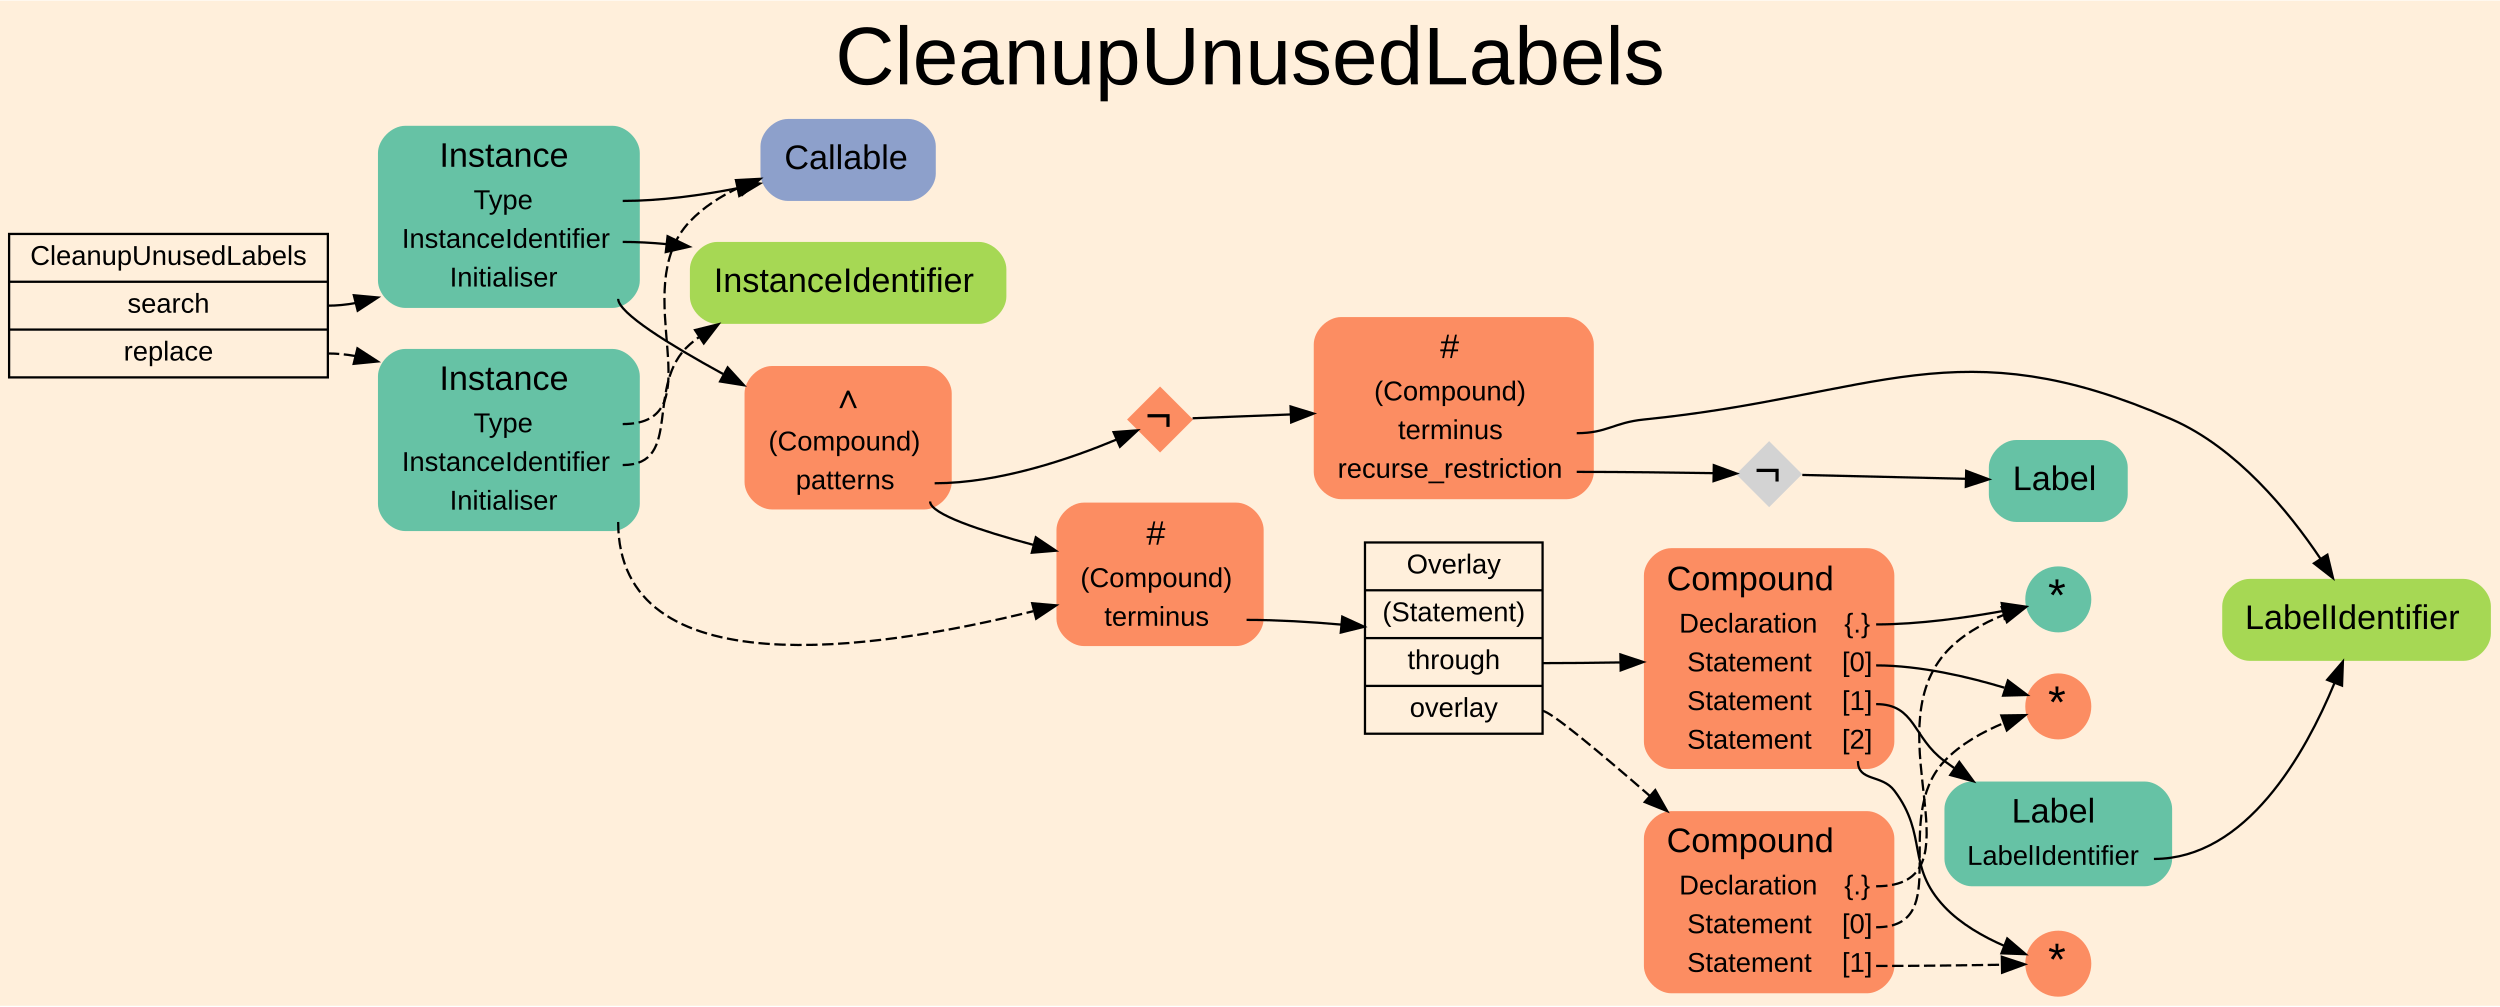
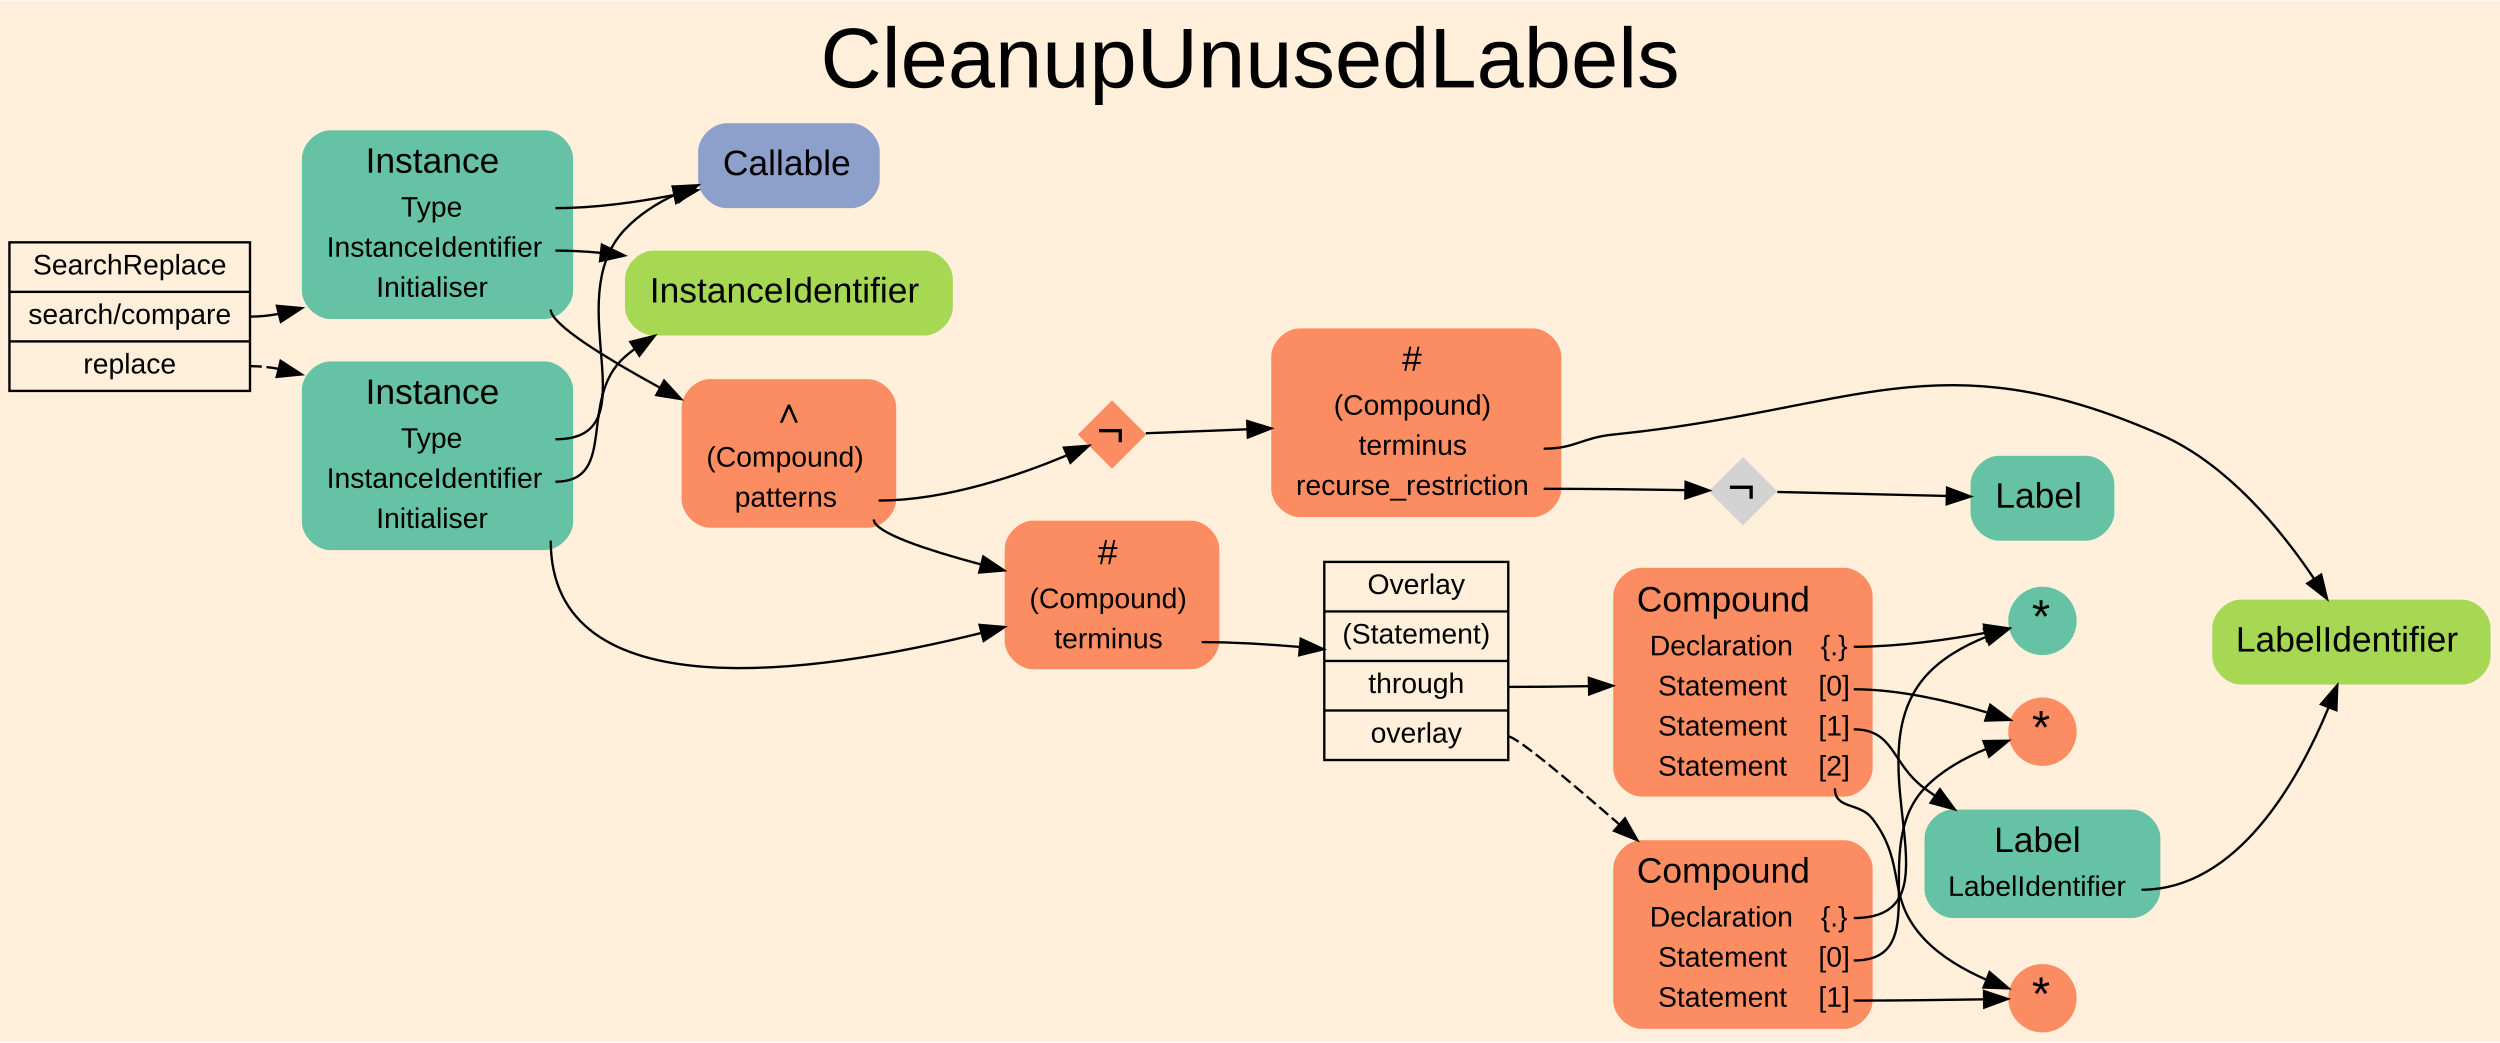
- <svg xmlns="http://www.w3.org/2000/svg" width="1098pt" height="442pt" viewBox="0.00 0.00 1098.00 441.50">
+ <svg xmlns="http://www.w3.org/2000/svg" width="1060pt" height="442pt" viewBox="0.00 0.00 1060.00 441.50">
  <g id="graph0" class="graph" transform="scale(1 1) rotate(0) translate(4 437.5)">
-     <polygon fill="#ffefdb" stroke="transparent" points="-4,4 -4,-437.5 1094,-437.5 1094,4 -4,4" />
-     <text text-anchor="middle" x="545" y="-400.7" font-family="Arial" font-size="36.00" fill="#000000">CleanupUnusedLabels</text>
+     <polygon fill="#ffefdb" stroke="transparent" points="-4,4 -4,-437.5 1056,-437.5 1056,4 -4,4" />
+     <text text-anchor="middle" x="526" y="-400.7" font-family="Arial" font-size="36.00" fill="#000000">CleanupUnusedLabels</text>
    <g id="node1" class="node">
-       <polygon fill="#ffefdb" stroke="#000000" points="0,-272 0,-335 140,-335 140,-272 0,-272" />
-       <text text-anchor="middle" x="70" y="-321.4" font-family="Arial" font-size="12.00" fill="#000000">CleanupUnusedLabels</text>
-       <polyline fill="none" stroke="#000000" points="0,-314 140,-314 " />
-       <text text-anchor="middle" x="70" y="-300.4" font-family="Arial" font-size="12.00" fill="#000000">search</text>
-       <polyline fill="none" stroke="#000000" points="0,-293 140,-293 " />
-       <text text-anchor="middle" x="70" y="-279.4" font-family="Arial" font-size="12.00" fill="#000000">replace</text>
+       <polygon fill="#ffefdb" stroke="#000000" points="0,-272 0,-335 102,-335 102,-272 0,-272" />
+       <text text-anchor="middle" x="51" y="-321.4" font-family="Arial" font-size="12.00" fill="#000000">SearchReplace</text>
+       <polyline fill="none" stroke="#000000" points="0,-314 102,-314 " />
+       <text text-anchor="middle" x="51" y="-300.4" font-family="Arial" font-size="12.00" fill="#000000">search/compare</text>
+       <polyline fill="none" stroke="#000000" points="0,-293 102,-293 " />
+       <text text-anchor="middle" x="51" y="-279.4" font-family="Arial" font-size="12.00" fill="#000000">replace</text>
    </g>
    <g id="node2" class="node">
-       <path fill="#66c2a5" stroke="transparent" d="M265,-382.5C265,-382.5 174,-382.5 174,-382.5 168,-382.5 162,-376.5 162,-370.5 162,-370.5 162,-314.5 162,-314.5 162,-308.5 168,-302.5 174,-302.5 174,-302.5 265,-302.5 265,-302.5 271,-302.5 277,-308.5 277,-314.5 277,-314.5 277,-370.5 277,-370.5 277,-376.5 271,-382.5 265,-382.5" />
-       <text text-anchor="start" x="189" y="-364.5" font-family="Arial" font-size="15.00" fill="#000000">Instance</text>
-       <text text-anchor="start" x="204" y="-345.9" font-family="Arial" font-size="12.00" fill="#000000">Type</text>
-       <text text-anchor="start" x="172.5" y="-328.9" font-family="Arial" font-size="12.00" fill="#000000">InstanceIdentifier</text>
-       <text text-anchor="start" x="193.5" y="-311.9" font-family="Arial" font-size="12.00" fill="#000000">Initialiser</text>
+       <path fill="#66c2a5" stroke="transparent" d="M227,-382.5C227,-382.5 136,-382.5 136,-382.5 130,-382.5 124,-376.5 124,-370.5 124,-370.5 124,-314.5 124,-314.5 124,-308.5 130,-302.5 136,-302.5 136,-302.5 227,-302.5 227,-302.5 233,-302.5 239,-308.5 239,-314.5 239,-314.5 239,-370.5 239,-370.5 239,-376.5 233,-382.5 227,-382.5" />
+       <text text-anchor="start" x="151" y="-364.5" font-family="Arial" font-size="15.00" fill="#000000">Instance</text>
+       <text text-anchor="start" x="166" y="-345.9" font-family="Arial" font-size="12.00" fill="#000000">Type</text>
+       <text text-anchor="start" x="134.5" y="-328.9" font-family="Arial" font-size="12.00" fill="#000000">InstanceIdentifier</text>
+       <text text-anchor="start" x="155.5" y="-311.9" font-family="Arial" font-size="12.00" fill="#000000">Initialiser</text>
    </g>
    <g id="edge1" class="edge">
-       <path fill="none" stroke="#000000" d="M140,-303.5C144.036,-303.5 148.079,-303.91 152.087,-304.646" />
-       <polygon fill="#000000" stroke="#000000" points="151.402,-308.082 161.951,-307.099 153.091,-301.289 151.402,-308.082" />
+       <path fill="none" stroke="#000000" d="M102,-303.5C106.035,-303.5 110.079,-303.91 114.087,-304.646" />
+       <polygon fill="#000000" stroke="#000000" points="113.402,-308.082 123.951,-307.099 115.091,-301.289 113.402,-308.082" />
    </g>
    <g id="node19" class="node">
-       <path fill="#66c2a5" stroke="transparent" d="M265,-284.5C265,-284.5 174,-284.5 174,-284.5 168,-284.5 162,-278.5 162,-272.5 162,-272.5 162,-216.5 162,-216.5 162,-210.5 168,-204.5 174,-204.5 174,-204.5 265,-204.5 265,-204.5 271,-204.5 277,-210.5 277,-216.5 277,-216.5 277,-272.5 277,-272.5 277,-278.5 271,-284.5 265,-284.5" />
-       <text text-anchor="start" x="189" y="-266.5" font-family="Arial" font-size="15.00" fill="#000000">Instance</text>
-       <text text-anchor="start" x="204" y="-247.9" font-family="Arial" font-size="12.00" fill="#000000">Type</text>
-       <text text-anchor="start" x="172.5" y="-230.9" font-family="Arial" font-size="12.00" fill="#000000">InstanceIdentifier</text>
-       <text text-anchor="start" x="193.5" y="-213.9" font-family="Arial" font-size="12.00" fill="#000000">Initialiser</text>
+       <path fill="#66c2a5" stroke="transparent" d="M227,-284.5C227,-284.5 136,-284.5 136,-284.5 130,-284.5 124,-278.5 124,-272.5 124,-272.5 124,-216.5 124,-216.5 124,-210.5 130,-204.5 136,-204.5 136,-204.5 227,-204.5 227,-204.5 233,-204.5 239,-210.5 239,-216.5 239,-216.5 239,-272.5 239,-272.5 239,-278.5 233,-284.5 227,-284.5" />
+       <text text-anchor="start" x="151" y="-266.5" font-family="Arial" font-size="15.00" fill="#000000">Instance</text>
+       <text text-anchor="start" x="166" y="-247.9" font-family="Arial" font-size="12.00" fill="#000000">Type</text>
+       <text text-anchor="start" x="134.5" y="-230.9" font-family="Arial" font-size="12.00" fill="#000000">InstanceIdentifier</text>
+       <text text-anchor="start" x="155.5" y="-213.9" font-family="Arial" font-size="12.00" fill="#000000">Initialiser</text>
    </g>
    <g id="edge2" class="edge">
-       <path fill="none" stroke="#000000" stroke-dasharray="5,2" d="M140,-282.5C144.016,-282.5 148.044,-282.101 152.039,-281.383" />
-       <polygon fill="#000000" stroke="#000000" points="152.988,-284.755 161.879,-278.993 151.335,-277.953 152.988,-284.755" />
+       <path fill="none" stroke="#000000" stroke-dasharray="5,2" d="M102,-282.5C106.016,-282.5 110.044,-282.101 114.039,-281.383" />
+       <polygon fill="#000000" stroke="#000000" points="114.988,-284.755 123.879,-278.993 113.335,-277.953 114.988,-284.755" />
    </g>
    <g id="node3" class="node">
-       <path fill="#8da0cb" stroke="transparent" d="M395,-385.5C395,-385.5 342,-385.5 342,-385.5 336,-385.5 330,-379.5 330,-373.5 330,-373.5 330,-361.5 330,-361.5 330,-355.5 336,-349.5 342,-349.5 342,-349.5 395,-349.5 395,-349.5 401,-349.5 407,-355.5 407,-361.5 407,-361.5 407,-373.5 407,-373.5 407,-379.5 401,-385.5 395,-385.5" />
-       <text text-anchor="start" x="340.5" y="-363.5" font-family="Arial" font-size="15.00" fill="#000000">Callable</text>
+       <path fill="#8da0cb" stroke="transparent" d="M357,-385.5C357,-385.5 304,-385.5 304,-385.5 298,-385.5 292,-379.5 292,-373.5 292,-373.5 292,-361.5 292,-361.5 292,-355.5 298,-349.5 304,-349.5 304,-349.5 357,-349.5 357,-349.5 363,-349.5 369,-355.5 369,-361.5 369,-361.5 369,-373.5 369,-373.5 369,-379.5 363,-385.5 357,-385.5" />
+       <text text-anchor="start" x="302.5" y="-363.5" font-family="Arial" font-size="15.00" fill="#000000">Callable</text>
    </g>
    <g id="edge3" class="edge">
-       <path fill="none" stroke="#000000" d="M269.5,-349.5C285.98,-349.5 303.757,-351.944 319.639,-355.031" />
-       <polygon fill="#000000" stroke="#000000" points="319.265,-358.529 329.768,-357.134 320.688,-351.675 319.265,-358.529" />
+       <path fill="none" stroke="#000000" d="M231.5,-349.5C247.98,-349.5 265.757,-351.944 281.639,-355.031" />
+       <polygon fill="#000000" stroke="#000000" points="281.265,-358.529 291.768,-357.134 282.688,-351.675 281.265,-358.529" />
    </g>
    <g id="node4" class="node">
-       <path fill="#a6d854" stroke="transparent" d="M426,-331.5C426,-331.5 311,-331.5 311,-331.5 305,-331.5 299,-325.5 299,-319.5 299,-319.5 299,-307.5 299,-307.5 299,-301.5 305,-295.5 311,-295.5 311,-295.5 426,-295.5 426,-295.5 432,-295.5 438,-301.5 438,-307.5 438,-307.5 438,-319.5 438,-319.5 438,-325.5 432,-331.5 426,-331.5" />
-       <text text-anchor="start" x="309.5" y="-309.5" font-family="Arial" font-size="15.00" fill="#000000">InstanceIdentifier</text>
+       <path fill="#a6d854" stroke="transparent" d="M388,-331.5C388,-331.5 273,-331.5 273,-331.5 267,-331.5 261,-325.5 261,-319.5 261,-319.5 261,-307.5 261,-307.5 261,-301.5 267,-295.5 273,-295.5 273,-295.5 388,-295.5 388,-295.5 394,-295.5 400,-301.5 400,-307.5 400,-307.5 400,-319.5 400,-319.5 400,-325.5 394,-331.5 388,-331.5" />
+       <text text-anchor="start" x="271.5" y="-309.5" font-family="Arial" font-size="15.00" fill="#000000">InstanceIdentifier</text>
    </g>
    <g id="edge4" class="edge">
-       <path fill="none" stroke="#000000" d="M269.5,-331.5C275.748,-331.5 282.183,-331.149 288.63,-330.544" />
-       <polygon fill="#000000" stroke="#000000" points="289.203,-334.002 298.746,-329.4 288.416,-327.046 289.203,-334.002" />
+       <path fill="none" stroke="#000000" d="M231.5,-331.5C237.748,-331.5 244.183,-331.149 250.63,-330.544" />
+       <polygon fill="#000000" stroke="#000000" points="251.203,-334.002 260.746,-329.4 250.416,-327.046 251.203,-334.002" />
    </g>
    <g id="node5" class="node">
-       <path fill="#fc8d62" stroke="transparent" d="M402,-277C402,-277 335,-277 335,-277 329,-277 323,-271 323,-265 323,-265 323,-226 323,-226 323,-220 329,-214 335,-214 335,-214 402,-214 402,-214 408,-214 414,-220 414,-226 414,-226 414,-265 414,-265 414,-271 408,-277 402,-277" />
-       <text text-anchor="start" x="361" y="-258.5" font-family="Arial" font-size="15.00" fill="#000000">∧</text>
-       <text text-anchor="start" x="333.5" y="-239.9" font-family="Arial" font-size="12.00" fill="#000000">(Compound)</text>
-       <text text-anchor="start" x="345.5" y="-222.9" font-family="Arial" font-size="12.00" fill="#000000">patterns</text>
+       <path fill="#fc8d62" stroke="transparent" d="M364,-277C364,-277 297,-277 297,-277 291,-277 285,-271 285,-265 285,-265 285,-226 285,-226 285,-220 291,-214 297,-214 297,-214 364,-214 364,-214 370,-214 376,-220 376,-226 376,-226 376,-265 376,-265 376,-271 370,-277 364,-277" />
+       <text text-anchor="start" x="323" y="-258.5" font-family="Arial" font-size="15.00" fill="#000000">∧</text>
+       <text text-anchor="start" x="295.5" y="-239.9" font-family="Arial" font-size="12.00" fill="#000000">(Compound)</text>
+       <text text-anchor="start" x="307.5" y="-222.9" font-family="Arial" font-size="12.00" fill="#000000">patterns</text>
    </g>
    <g id="edge5" class="edge">
-       <path fill="none" stroke="#000000" d="M267.5,-306.5C267.5,-300.324 289.913,-286.431 313.622,-273.461" />
-       <polygon fill="#000000" stroke="#000000" points="315.586,-276.378 322.728,-268.553 312.265,-270.216 315.586,-276.378" />
+       <path fill="none" stroke="#000000" d="M229.5,-306.5C229.5,-300.324 251.912,-286.431 275.622,-273.461" />
+       <polygon fill="#000000" stroke="#000000" points="277.586,-276.378 284.728,-268.553 274.265,-270.216 277.586,-276.378" />
    </g>
    <g id="node6" class="node">
-       <path fill="#fc8d62" stroke="transparent" d="M539,-217C539,-217 472,-217 472,-217 466,-217 460,-211 460,-205 460,-205 460,-166 460,-166 460,-160 466,-154 472,-154 472,-154 539,-154 539,-154 545,-154 551,-160 551,-166 551,-166 551,-205 551,-205 551,-211 545,-217 539,-217" />
-       <text text-anchor="start" x="499.5" y="-198.5" font-family="Arial" font-size="15.00" fill="#000000">#</text>
-       <text text-anchor="start" x="470.5" y="-179.9" font-family="Arial" font-size="12.00" fill="#000000">(Compound)</text>
-       <text text-anchor="start" x="481" y="-162.9" font-family="Arial" font-size="12.00" fill="#000000">terminus</text>
+       <path fill="#fc8d62" stroke="transparent" d="M501,-217C501,-217 434,-217 434,-217 428,-217 422,-211 422,-205 422,-205 422,-166 422,-166 422,-160 428,-154 434,-154 434,-154 501,-154 501,-154 507,-154 513,-160 513,-166 513,-166 513,-205 513,-205 513,-211 507,-217 501,-217" />
+       <text text-anchor="start" x="461.5" y="-198.5" font-family="Arial" font-size="15.00" fill="#000000">#</text>
+       <text text-anchor="start" x="432.5" y="-179.9" font-family="Arial" font-size="12.00" fill="#000000">(Compound)</text>
+       <text text-anchor="start" x="443" y="-162.9" font-family="Arial" font-size="12.00" fill="#000000">terminus</text>
    </g>
    <g id="edge6" class="edge">
-       <path fill="none" stroke="#000000" d="M404.5,-217.5C404.5,-212.003 426.519,-204.663 449.995,-198.4" />
-       <polygon fill="#000000" stroke="#000000" points="450.925,-201.774 459.728,-195.88 449.17,-194.998 450.925,-201.774" />
+       <path fill="none" stroke="#000000" d="M366.5,-217.5C366.5,-212.003 388.519,-204.663 411.995,-198.4" />
+       <polygon fill="#000000" stroke="#000000" points="412.925,-201.774 421.728,-195.88 411.17,-194.998 412.925,-201.774" />
    </g>
    <g id="node15" class="node">
-       <polygon fill="#fc8d62" stroke="#000000" stroke-width="0" points="505.5,-268 491,-253.5 505.5,-239 520,-253.5 505.5,-268" />
-       <text text-anchor="start" x="499" y="-248.5" font-family="Arial" font-size="20.00" fill="#000000">¬</text>
+       <polygon fill="#fc8d62" stroke="#000000" stroke-width="0" points="467.5,-268 453,-253.5 467.5,-239 482,-253.5 467.5,-268" />
+       <text text-anchor="start" x="461" y="-248.5" font-family="Arial" font-size="20.00" fill="#000000">¬</text>
    </g>
    <g id="edge7" class="edge">
-       <path fill="none" stroke="#000000" d="M406.5,-225.5C435.116,-225.5 466.688,-236.466 486.309,-244.673" />
-       <polygon fill="#000000" stroke="#000000" points="485.078,-247.954 495.643,-248.75 487.88,-241.54 485.078,-247.954" />
+       <path fill="none" stroke="#000000" d="M368.5,-225.5C397.116,-225.5 428.688,-236.466 448.309,-244.673" />
+       <polygon fill="#000000" stroke="#000000" points="447.078,-247.954 457.643,-248.75 449.88,-241.54 447.078,-247.954" />
    </g>
    <g id="node7" class="node">
-       <polygon fill="#ffefdb" stroke="#000000" points="595.5,-115.5 595.5,-199.5 673.5,-199.5 673.5,-115.5 595.5,-115.5" />
-       <text text-anchor="middle" x="634.5" y="-185.9" font-family="Arial" font-size="12.00" fill="#000000">Overlay</text>
-       <polyline fill="none" stroke="#000000" points="595.5,-178.5 673.5,-178.5 " />
-       <text text-anchor="middle" x="634.5" y="-164.9" font-family="Arial" font-size="12.00" fill="#000000">(Statement)</text>
-       <polyline fill="none" stroke="#000000" points="595.5,-157.5 673.5,-157.5 " />
-       <text text-anchor="middle" x="634.5" y="-143.9" font-family="Arial" font-size="12.00" fill="#000000">through</text>
-       <polyline fill="none" stroke="#000000" points="595.5,-136.5 673.5,-136.5 " />
-       <text text-anchor="middle" x="634.5" y="-122.9" font-family="Arial" font-size="12.00" fill="#000000">overlay</text>
+       <polygon fill="#ffefdb" stroke="#000000" points="557.5,-115.5 557.5,-199.5 635.5,-199.5 635.5,-115.5 557.5,-115.5" />
+       <text text-anchor="middle" x="596.5" y="-185.9" font-family="Arial" font-size="12.00" fill="#000000">Overlay</text>
+       <polyline fill="none" stroke="#000000" points="557.5,-178.5 635.5,-178.5 " />
+       <text text-anchor="middle" x="596.5" y="-164.9" font-family="Arial" font-size="12.00" fill="#000000">(Statement)</text>
+       <polyline fill="none" stroke="#000000" points="557.5,-157.5 635.5,-157.5 " />
+       <text text-anchor="middle" x="596.5" y="-143.9" font-family="Arial" font-size="12.00" fill="#000000">through</text>
+       <polyline fill="none" stroke="#000000" points="557.5,-136.5 635.5,-136.5 " />
+       <text text-anchor="middle" x="596.5" y="-122.9" font-family="Arial" font-size="12.00" fill="#000000">overlay</text>
    </g>
    <g id="edge8" class="edge">
-       <path fill="none" stroke="#000000" d="M543.5,-165.5C557.023,-165.5 571.633,-164.613 585.105,-163.429" />
-       <polygon fill="#000000" stroke="#000000" points="585.525,-166.905 595.149,-162.476 584.863,-159.936 585.525,-166.905" />
+       <path fill="none" stroke="#000000" d="M505.5,-165.5C519.023,-165.5 533.633,-164.613 547.105,-163.429" />
+       <polygon fill="#000000" stroke="#000000" points="547.525,-166.905 557.149,-162.476 546.863,-159.936 547.525,-166.905" />
    </g>
    <g id="node8" class="node">
-       <path fill="#fc8d62" stroke="transparent" d="M816,-197C816,-197 730,-197 730,-197 724,-197 718,-191 718,-185 718,-185 718,-112 718,-112 718,-106 724,-100 730,-100 730,-100 816,-100 816,-100 822,-100 828,-106 828,-112 828,-112 828,-185 828,-185 828,-191 822,-197 816,-197" />
-       <text text-anchor="start" x="728" y="-178.5" font-family="Arial" font-size="15.00" fill="#000000">Compound</text>
-       <text text-anchor="start" x="733.5" y="-159.9" font-family="Arial" font-size="12.00" fill="#000000">Declaration</text>
-       <text text-anchor="start" x="806" y="-159.9" font-family="Arial" font-size="12.00" fill="#000000">{.}</text>
-       <text text-anchor="start" x="737" y="-142.9" font-family="Arial" font-size="12.00" fill="#000000">Statement</text>
-       <text text-anchor="start" x="805" y="-142.9" font-family="Arial" font-size="12.00" fill="#000000">[0]</text>
-       <text text-anchor="start" x="737" y="-125.9" font-family="Arial" font-size="12.00" fill="#000000">Statement</text>
-       <text text-anchor="start" x="805" y="-125.9" font-family="Arial" font-size="12.00" fill="#000000">[1]</text>
-       <text text-anchor="start" x="737" y="-108.9" font-family="Arial" font-size="12.00" fill="#000000">Statement</text>
-       <text text-anchor="start" x="805" y="-108.9" font-family="Arial" font-size="12.00" fill="#000000">[2]</text>
+       <path fill="#fc8d62" stroke="transparent" d="M778,-197C778,-197 692,-197 692,-197 686,-197 680,-191 680,-185 680,-185 680,-112 680,-112 680,-106 686,-100 692,-100 692,-100 778,-100 778,-100 784,-100 790,-106 790,-112 790,-112 790,-185 790,-185 790,-191 784,-197 778,-197" />
+       <text text-anchor="start" x="690" y="-178.5" font-family="Arial" font-size="15.00" fill="#000000">Compound</text>
+       <text text-anchor="start" x="695.5" y="-159.9" font-family="Arial" font-size="12.00" fill="#000000">Declaration</text>
+       <text text-anchor="start" x="768" y="-159.9" font-family="Arial" font-size="12.00" fill="#000000">{.}</text>
+       <text text-anchor="start" x="699" y="-142.9" font-family="Arial" font-size="12.00" fill="#000000">Statement</text>
+       <text text-anchor="start" x="767" y="-142.9" font-family="Arial" font-size="12.00" fill="#000000">[0]</text>
+       <text text-anchor="start" x="699" y="-125.9" font-family="Arial" font-size="12.00" fill="#000000">Statement</text>
+       <text text-anchor="start" x="767" y="-125.9" font-family="Arial" font-size="12.00" fill="#000000">[1]</text>
+       <text text-anchor="start" x="699" y="-108.9" font-family="Arial" font-size="12.00" fill="#000000">Statement</text>
+       <text text-anchor="start" x="767" y="-108.9" font-family="Arial" font-size="12.00" fill="#000000">[2]</text>
    </g>
    <g id="edge9" class="edge">
-       <path fill="none" stroke="#000000" d="M673.5,-146.5C684.48,-146.5 696.139,-146.623 707.465,-146.809" />
-       <polygon fill="#000000" stroke="#000000" points="707.681,-150.313 717.743,-146.994 707.808,-143.314 707.681,-150.313" />
+       <path fill="none" stroke="#000000" d="M635.5,-146.5C646.48,-146.5 658.139,-146.623 669.465,-146.809" />
+       <polygon fill="#000000" stroke="#000000" points="669.681,-150.313 679.743,-146.994 669.808,-143.314 669.681,-150.313" />
    </g>
    <g id="node14" class="node">
-       <path fill="#fc8d62" stroke="transparent" d="M816,-81.5C816,-81.5 730,-81.5 730,-81.5 724,-81.5 718,-75.5 718,-69.5 718,-69.5 718,-13.5 718,-13.5 718,-7.5 724,-1.5 730,-1.5 730,-1.5 816,-1.5 816,-1.5 822,-1.5 828,-7.5 828,-13.5 828,-13.5 828,-69.5 828,-69.5 828,-75.5 822,-81.5 816,-81.5" />
-       <text text-anchor="start" x="728" y="-63.5" font-family="Arial" font-size="15.00" fill="#000000">Compound</text>
-       <text text-anchor="start" x="733.5" y="-44.9" font-family="Arial" font-size="12.00" fill="#000000">Declaration</text>
-       <text text-anchor="start" x="806" y="-44.9" font-family="Arial" font-size="12.00" fill="#000000">{.}</text>
-       <text text-anchor="start" x="737" y="-27.9" font-family="Arial" font-size="12.00" fill="#000000">Statement</text>
-       <text text-anchor="start" x="805" y="-27.9" font-family="Arial" font-size="12.00" fill="#000000">[0]</text>
-       <text text-anchor="start" x="737" y="-10.9" font-family="Arial" font-size="12.00" fill="#000000">Statement</text>
-       <text text-anchor="start" x="805" y="-10.9" font-family="Arial" font-size="12.00" fill="#000000">[1]</text>
+       <path fill="#fc8d62" stroke="transparent" d="M778,-81.5C778,-81.5 692,-81.5 692,-81.5 686,-81.5 680,-75.5 680,-69.5 680,-69.5 680,-13.5 680,-13.5 680,-7.5 686,-1.5 692,-1.5 692,-1.5 778,-1.5 778,-1.5 784,-1.5 790,-7.5 790,-13.5 790,-13.5 790,-69.5 790,-69.5 790,-75.5 784,-81.5 778,-81.5" />
+       <text text-anchor="start" x="690" y="-63.5" font-family="Arial" font-size="15.00" fill="#000000">Compound</text>
+       <text text-anchor="start" x="695.5" y="-44.9" font-family="Arial" font-size="12.00" fill="#000000">Declaration</text>
+       <text text-anchor="start" x="768" y="-44.9" font-family="Arial" font-size="12.00" fill="#000000">{.}</text>
+       <text text-anchor="start" x="699" y="-27.9" font-family="Arial" font-size="12.00" fill="#000000">Statement</text>
+       <text text-anchor="start" x="767" y="-27.9" font-family="Arial" font-size="12.00" fill="#000000">[0]</text>
+       <text text-anchor="start" x="699" y="-10.9" font-family="Arial" font-size="12.00" fill="#000000">Statement</text>
+       <text text-anchor="start" x="767" y="-10.9" font-family="Arial" font-size="12.00" fill="#000000">[1]</text>
    </g>
    <g id="edge10" class="edge">
-       <path fill="none" stroke="#000000" stroke-dasharray="5,2" d="M673.5,-125.5C676.851,-125.5 698.451,-107.473 720.672,-88.121" />
-       <polygon fill="#000000" stroke="#000000" points="722.984,-90.75 728.207,-81.532 718.375,-85.481 722.984,-90.75" />
+       <path fill="none" stroke="#000000" stroke-dasharray="5,2" d="M635.5,-125.5C638.851,-125.5 660.451,-107.473 682.672,-88.121" />
+       <polygon fill="#000000" stroke="#000000" points="684.984,-90.75 690.207,-81.532 680.375,-85.481 684.984,-90.75" />
    </g>
    <g id="node9" class="node">
-       <ellipse fill="#66c2a5" stroke="#000000" stroke-width="0" cx="900" cy="-174.5" rx="14.5" ry="14.5" />
-       <text text-anchor="start" x="895.5" y="-169.5" font-family="Arial" font-size="20.00" fill="#000000">*</text>
+       <ellipse fill="#66c2a5" stroke="#000000" stroke-width="0" cx="862" cy="-174.5" rx="14.5" ry="14.5" />
+       <text text-anchor="start" x="857.5" y="-169.5" font-family="Arial" font-size="20.00" fill="#000000">*</text>
    </g>
    <g id="edge11" class="edge">
-       <path fill="none" stroke="#000000" d="M820,-163.5C838.795,-163.5 859.844,-166.517 875.632,-169.391" />
-       <polygon fill="#000000" stroke="#000000" points="875.148,-172.861 885.63,-171.318 876.473,-165.988 875.148,-172.861" />
+       <path fill="none" stroke="#000000" d="M782,-163.5C800.795,-163.5 821.844,-166.517 837.632,-169.391" />
+       <polygon fill="#000000" stroke="#000000" points="837.148,-172.861 847.63,-171.318 838.473,-165.988 837.148,-172.861" />
    </g>
    <g id="node10" class="node">
-       <ellipse fill="#fc8d62" stroke="#000000" stroke-width="0" cx="900" cy="-127.5" rx="14.5" ry="14.5" />
-       <text text-anchor="start" x="895.5" y="-122.5" font-family="Arial" font-size="20.00" fill="#000000">*</text>
+       <ellipse fill="#fc8d62" stroke="#000000" stroke-width="0" cx="862" cy="-127.5" rx="14.5" ry="14.5" />
+       <text text-anchor="start" x="857.5" y="-122.5" font-family="Arial" font-size="20.00" fill="#000000">*</text>
    </g>
    <g id="edge12" class="edge">
-       <path fill="none" stroke="#000000" d="M820,-145.5C839.317,-145.5 860.631,-140.443 876.399,-135.69" />
-       <polygon fill="#000000" stroke="#000000" points="877.876,-138.892 886.336,-132.514 875.745,-132.225 877.876,-138.892" />
+       <path fill="none" stroke="#000000" d="M782,-145.5C801.317,-145.5 822.631,-140.443 838.399,-135.69" />
+       <polygon fill="#000000" stroke="#000000" points="839.876,-138.892 848.336,-132.514 837.745,-132.225 839.876,-138.892" />
    </g>
    <g id="node11" class="node">
-       <path fill="#66c2a5" stroke="transparent" d="M938,-94.5C938,-94.5 862,-94.5 862,-94.5 856,-94.5 850,-88.5 850,-82.5 850,-82.5 850,-60.5 850,-60.5 850,-54.5 856,-48.5 862,-48.5 862,-48.5 938,-48.5 938,-48.5 944,-48.5 950,-54.5 950,-60.5 950,-60.5 950,-82.5 950,-82.5 950,-88.5 944,-94.5 938,-94.5" />
-       <text text-anchor="start" x="879.5" y="-76.5" font-family="Arial" font-size="15.00" fill="#000000">Label</text>
-       <text text-anchor="start" x="860" y="-57.9" font-family="Arial" font-size="12.00" fill="#000000">LabelIdentifier</text>
+       <path fill="#66c2a5" stroke="transparent" d="M900,-94.5C900,-94.5 824,-94.5 824,-94.5 818,-94.5 812,-88.5 812,-82.5 812,-82.5 812,-60.5 812,-60.5 812,-54.5 818,-48.5 824,-48.5 824,-48.5 900,-48.5 900,-48.5 906,-48.5 912,-54.5 912,-60.5 912,-60.5 912,-82.5 912,-82.5 912,-88.5 906,-94.5 900,-94.5" />
+       <text text-anchor="start" x="841.5" y="-76.5" font-family="Arial" font-size="15.00" fill="#000000">Label</text>
+       <text text-anchor="start" x="822" y="-57.9" font-family="Arial" font-size="12.00" fill="#000000">LabelIdentifier</text>
    </g>
    <g id="edge13" class="edge">
-       <path fill="none" stroke="#000000" d="M820,-128.5C837.356,-128.5 835.996,-113.754 850,-103.5 851.401,-102.474 852.833,-101.445 854.288,-100.418" />
-       <polygon fill="#000000" stroke="#000000" points="856.525,-103.127 862.786,-94.58 852.562,-97.357 856.525,-103.127" />
+       <path fill="none" stroke="#000000" d="M782,-128.5C799.356,-128.5 797.996,-113.754 812,-103.5 813.401,-102.474 814.833,-101.445 816.288,-100.418" />
+       <polygon fill="#000000" stroke="#000000" points="818.525,-103.127 824.786,-94.58 814.562,-97.357 818.525,-103.127" />
    </g>
    <g id="node13" class="node">
-       <ellipse fill="#fc8d62" stroke="#000000" stroke-width="0" cx="900" cy="-14.5" rx="14.5" ry="14.5" />
-       <text text-anchor="start" x="895.5" y="-9.5" font-family="Arial" font-size="20.00" fill="#000000">*</text>
+       <ellipse fill="#fc8d62" stroke="#000000" stroke-width="0" cx="862" cy="-14.5" rx="14.5" ry="14.5" />
+       <text text-anchor="start" x="857.5" y="-9.5" font-family="Arial" font-size="20.00" fill="#000000">*</text>
    </g>
    <g id="edge14" class="edge">
-       <path fill="none" stroke="#000000" d="M812,-103.5C812,-94.338 822.471,-97.806 828,-90.5 842.898,-70.816 833.044,-57.441 850,-39.5 857.148,-31.938 867.079,-26.324 876.208,-22.354" />
-       <polygon fill="#000000" stroke="#000000" points="877.587,-25.573 885.63,-18.677 875.042,-19.052 877.587,-25.573" />
+       <path fill="none" stroke="#000000" d="M774,-103.5C774,-94.338 784.471,-97.806 790,-90.5 804.898,-70.816 795.044,-57.441 812,-39.5 819.148,-31.938 829.079,-26.324 838.208,-22.354" />
+       <polygon fill="#000000" stroke="#000000" points="839.587,-25.573 847.63,-18.677 837.042,-19.052 839.587,-25.573" />
    </g>
    <g id="node12" class="node">
-       <path fill="#a6d854" stroke="transparent" d="M1078,-183.5C1078,-183.5 984,-183.5 984,-183.5 978,-183.5 972,-177.5 972,-171.5 972,-171.5 972,-159.5 972,-159.5 972,-153.5 978,-147.5 984,-147.5 984,-147.5 1078,-147.5 1078,-147.5 1084,-147.5 1090,-153.5 1090,-159.5 1090,-159.5 1090,-171.5 1090,-171.5 1090,-177.5 1084,-183.5 1078,-183.5" />
-       <text text-anchor="start" x="982" y="-161.5" font-family="Arial" font-size="15.00" fill="#000000">LabelIdentifier</text>
+       <path fill="#a6d854" stroke="transparent" d="M1040,-183.5C1040,-183.5 946,-183.5 946,-183.5 940,-183.5 934,-177.5 934,-171.5 934,-171.5 934,-159.5 934,-159.5 934,-153.5 940,-147.5 946,-147.5 946,-147.5 1040,-147.5 1040,-147.5 1046,-147.5 1052,-153.5 1052,-159.5 1052,-159.5 1052,-171.5 1052,-171.5 1052,-177.5 1046,-183.5 1040,-183.5" />
+       <text text-anchor="start" x="944" y="-161.5" font-family="Arial" font-size="15.00" fill="#000000">LabelIdentifier</text>
    </g>
    <g id="edge15" class="edge">
-       <path fill="none" stroke="#000000" d="M942,-60.5C982.538,-60.5 1008.432,-106.607 1021.289,-137.715" />
-       <polygon fill="#000000" stroke="#000000" points="1018.101,-139.175 1025.007,-147.21 1024.62,-136.623 1018.101,-139.175" />
+       <path fill="none" stroke="#000000" d="M904,-60.5C944.538,-60.5 970.432,-106.607 983.289,-137.715" />
+       <polygon fill="#000000" stroke="#000000" points="980.101,-139.175 987.007,-147.21 986.62,-136.623 980.101,-139.175" />
    </g>
    <g id="edge16" class="edge">
-       <path fill="none" stroke="#000000" stroke-dasharray="5,2" d="M820,-48.5C867.254,-48.5 819.39,-114.501 850,-150.5 856.779,-158.473 866.815,-164.002 876.119,-167.725" />
-       <polygon fill="#000000" stroke="#000000" points="875.146,-171.092 885.741,-171.086 877.455,-164.484 875.146,-171.092" />
+       <path fill="none" stroke="#000000" d="M782,-48.5C829.254,-48.5 781.39,-114.501 812,-150.5 818.779,-158.473 828.815,-164.002 838.119,-167.725" />
+       <polygon fill="#000000" stroke="#000000" points="837.146,-171.092 847.741,-171.086 839.455,-164.484 837.146,-171.092" />
    </g>
    <g id="edge17" class="edge">
-       <path fill="none" stroke="#000000" stroke-dasharray="5,2" d="M820,-30.5C855.077,-30.5 825.921,-77.993 850,-103.5 857.087,-111.007 867.008,-116.436 876.146,-120.21" />
-       <polygon fill="#000000" stroke="#000000" points="874.99,-123.514 885.584,-123.677 877.404,-116.944 874.99,-123.514" />
+       <path fill="none" stroke="#000000" d="M782,-30.5C817.077,-30.5 787.921,-77.993 812,-103.5 819.087,-111.007 829.008,-116.436 838.146,-120.21" />
+       <polygon fill="#000000" stroke="#000000" points="836.99,-123.514 847.584,-123.677 839.404,-116.944 836.99,-123.514" />
    </g>
    <g id="edge18" class="edge">
-       <path fill="none" stroke="#000000" stroke-dasharray="5,2" d="M820,-13.5C838.508,-13.5 859.423,-13.771 875.226,-14.031" />
-       <polygon fill="#000000" stroke="#000000" points="875.197,-17.531 885.256,-14.205 875.318,-10.532 875.197,-17.531" />
+       <path fill="none" stroke="#000000" d="M782,-13.5C800.508,-13.5 821.423,-13.771 837.226,-14.031" />
+       <polygon fill="#000000" stroke="#000000" points="837.197,-17.531 847.256,-14.205 837.318,-10.532 837.197,-17.531" />
    </g>
    <g id="node16" class="node">
-       <path fill="#fc8d62" stroke="transparent" d="M684,-298.5C684,-298.5 585,-298.5 585,-298.5 579,-298.5 573,-292.5 573,-286.5 573,-286.5 573,-230.5 573,-230.5 573,-224.5 579,-218.5 585,-218.5 585,-218.5 684,-218.5 684,-218.5 690,-218.5 696,-224.5 696,-230.5 696,-230.5 696,-286.5 696,-286.5 696,-292.5 690,-298.5 684,-298.5" />
-       <text text-anchor="start" x="628.5" y="-280.5" font-family="Arial" font-size="15.00" fill="#000000">#</text>
-       <text text-anchor="start" x="599.5" y="-261.9" font-family="Arial" font-size="12.00" fill="#000000">(Compound)</text>
-       <text text-anchor="start" x="610" y="-244.9" font-family="Arial" font-size="12.00" fill="#000000">terminus</text>
-       <text text-anchor="start" x="583.5" y="-227.9" font-family="Arial" font-size="12.00" fill="#000000">recurse_restriction</text>
+       <path fill="#fc8d62" stroke="transparent" d="M646,-298.5C646,-298.5 547,-298.5 547,-298.5 541,-298.5 535,-292.5 535,-286.5 535,-286.5 535,-230.5 535,-230.5 535,-224.5 541,-218.5 547,-218.5 547,-218.5 646,-218.5 646,-218.5 652,-218.5 658,-224.5 658,-230.5 658,-230.5 658,-286.5 658,-286.5 658,-292.5 652,-298.5 646,-298.5" />
+       <text text-anchor="start" x="590.5" y="-280.5" font-family="Arial" font-size="15.00" fill="#000000">#</text>
+       <text text-anchor="start" x="561.5" y="-261.9" font-family="Arial" font-size="12.00" fill="#000000">(Compound)</text>
+       <text text-anchor="start" x="572" y="-244.9" font-family="Arial" font-size="12.00" fill="#000000">terminus</text>
+       <text text-anchor="start" x="545.5" y="-227.9" font-family="Arial" font-size="12.00" fill="#000000">recurse_restriction</text>
    </g>
    <g id="edge19" class="edge">
-       <path fill="none" stroke="#000000" d="M519.798,-254.054C530.609,-254.473 546.343,-255.083 562.712,-255.718" />
-       <polygon fill="#000000" stroke="#000000" points="562.819,-259.224 572.947,-256.114 563.09,-252.23 562.819,-259.224" />
+       <path fill="none" stroke="#000000" d="M481.798,-254.054C492.609,-254.473 508.343,-255.083 524.712,-255.718" />
+       <polygon fill="#000000" stroke="#000000" points="524.819,-259.224 534.947,-256.114 525.09,-252.23 524.819,-259.224" />
    </g>
    <g id="edge20" class="edge">
-       <path fill="none" stroke="#000000" d="M688.5,-247.5C701.88,-247.5 704.688,-252.16 718,-253.5 820.593,-263.827 855.575,-294.922 950,-253.5 978.285,-241.092 1001.048,-213.392 1015.155,-192.361" />
-       <polygon fill="#000000" stroke="#000000" points="1018.185,-194.121 1020.663,-183.82 1012.302,-190.328 1018.185,-194.121" />
+       <path fill="none" stroke="#000000" d="M650.5,-247.5C663.88,-247.5 666.688,-252.16 680,-253.5 782.593,-263.827 817.575,-294.922 912,-253.5 940.285,-241.092 963.048,-213.392 977.155,-192.361" />
+       <polygon fill="#000000" stroke="#000000" points="980.185,-194.121 982.663,-183.82 974.302,-190.328 980.185,-194.121" />
    </g>
    <g id="node17" class="node">
-       <polygon fill="#d3d3d3" stroke="#000000" stroke-width="0" points="773,-244 758.5,-229.5 773,-215 787.5,-229.5 773,-244" />
-       <text text-anchor="start" x="766.5" y="-224.5" font-family="Arial" font-size="20.00" fill="#000000">¬</text>
+       <polygon fill="#d3d3d3" stroke="#000000" stroke-width="0" points="735,-244 720.5,-229.5 735,-215 749.5,-229.5 735,-244" />
+       <text text-anchor="start" x="728.5" y="-224.5" font-family="Arial" font-size="20.00" fill="#000000">¬</text>
    </g>
    <g id="edge21" class="edge">
-       <path fill="none" stroke="#000000" d="M688.5,-230.5C708.719,-230.5 731.657,-230.21 748.527,-229.943" />
-       <polygon fill="#000000" stroke="#000000" points="748.707,-233.44 758.647,-229.773 748.59,-226.441 748.707,-233.44" />
+       <path fill="none" stroke="#000000" d="M650.5,-230.5C670.719,-230.5 693.657,-230.21 710.527,-229.943" />
+       <polygon fill="#000000" stroke="#000000" points="710.707,-233.44 720.647,-229.773 710.59,-226.441 710.707,-233.44" />
    </g>
    <g id="node18" class="node">
-       <path fill="#66c2a5" stroke="transparent" d="M918.5,-244.5C918.5,-244.5 881.5,-244.5 881.5,-244.5 875.5,-244.5 869.5,-238.5 869.5,-232.5 869.5,-232.5 869.5,-220.5 869.5,-220.5 869.5,-214.5 875.5,-208.5 881.5,-208.5 881.5,-208.5 918.5,-208.5 918.5,-208.5 924.5,-208.5 930.5,-214.5 930.5,-220.5 930.5,-220.5 930.5,-232.5 930.5,-232.5 930.5,-238.5 924.5,-244.5 918.5,-244.5" />
-       <text text-anchor="start" x="880" y="-222.5" font-family="Arial" font-size="15.00" fill="#000000">Label</text>
+       <path fill="#66c2a5" stroke="transparent" d="M880.5,-244.5C880.5,-244.5 843.5,-244.5 843.5,-244.5 837.5,-244.5 831.5,-238.5 831.5,-232.5 831.5,-232.5 831.5,-220.5 831.5,-220.5 831.5,-214.5 837.5,-208.5 843.5,-208.5 843.5,-208.5 880.5,-208.5 880.5,-208.5 886.5,-208.5 892.5,-214.5 892.5,-220.5 892.5,-220.5 892.5,-232.5 892.5,-232.5 892.5,-238.5 886.5,-244.5 880.5,-244.5" />
+       <text text-anchor="start" x="842" y="-222.5" font-family="Arial" font-size="15.00" fill="#000000">Label</text>
    </g>
    <g id="edge22" class="edge">
-       <path fill="none" stroke="#000000" d="M787.568,-229.156C804.957,-228.745 834.764,-228.041 859.321,-227.461" />
-       <polygon fill="#000000" stroke="#000000" points="859.557,-230.956 869.472,-227.221 859.392,-223.958 859.557,-230.956" />
+       <path fill="none" stroke="#000000" d="M749.568,-229.156C766.957,-228.745 796.764,-228.041 821.321,-227.461" />
+       <polygon fill="#000000" stroke="#000000" points="821.557,-230.956 831.472,-227.221 821.392,-223.958 821.557,-230.956" />
    </g>
    <g id="edge23" class="edge">
-       <path fill="none" stroke="#000000" stroke-dasharray="5,2" d="M269.5,-251.5C311.172,-251.5 270.287,-310.299 299,-340.5 304.962,-346.771 312.549,-351.608 320.506,-355.332" />
-       <polygon fill="#000000" stroke="#000000" points="319.361,-358.646 329.941,-359.212 322.024,-352.172 319.361,-358.646" />
+       <path fill="none" stroke="#000000" d="M231.5,-251.5C273.172,-251.5 232.287,-310.299 261,-340.5 266.962,-346.771 274.549,-351.608 282.506,-355.332" />
+       <polygon fill="#000000" stroke="#000000" points="281.361,-358.646 291.941,-359.212 284.024,-352.172 281.361,-358.646" />
    </g>
    <g id="edge24" class="edge">
-       <path fill="none" stroke="#000000" stroke-dasharray="5,2" d="M269.5,-233.5C296.459,-233.5 278.674,-268.791 299,-286.5 300.308,-287.64 301.67,-288.735 303.077,-289.786" />
-       <polygon fill="#000000" stroke="#000000" points="301.269,-292.786 311.552,-295.338 305.105,-286.93 301.269,-292.786" />
+       <path fill="none" stroke="#000000" d="M231.5,-233.5C258.459,-233.5 240.674,-268.791 261,-286.5 262.308,-287.64 263.67,-288.735 265.077,-289.786" />
+       <polygon fill="#000000" stroke="#000000" points="263.269,-292.786 273.552,-295.338 267.105,-286.93 263.269,-292.786" />
    </g>
    <g id="edge25" class="edge">
-       <path fill="none" stroke="#000000" stroke-dasharray="5,2" d="M267.5,-208.5C267.5,-135.6 379.498,-151.894 449.836,-169.315" />
-       <polygon fill="#000000" stroke="#000000" points="449.338,-172.8 459.893,-171.883 451.07,-166.018 449.338,-172.8" />
+       <path fill="none" stroke="#000000" d="M229.5,-208.5C229.5,-135.6 341.498,-151.894 411.836,-169.315" />
+       <polygon fill="#000000" stroke="#000000" points="411.338,-172.8 421.893,-171.883 413.07,-166.018 411.338,-172.8" />
    </g>
  </g>
</svg>
